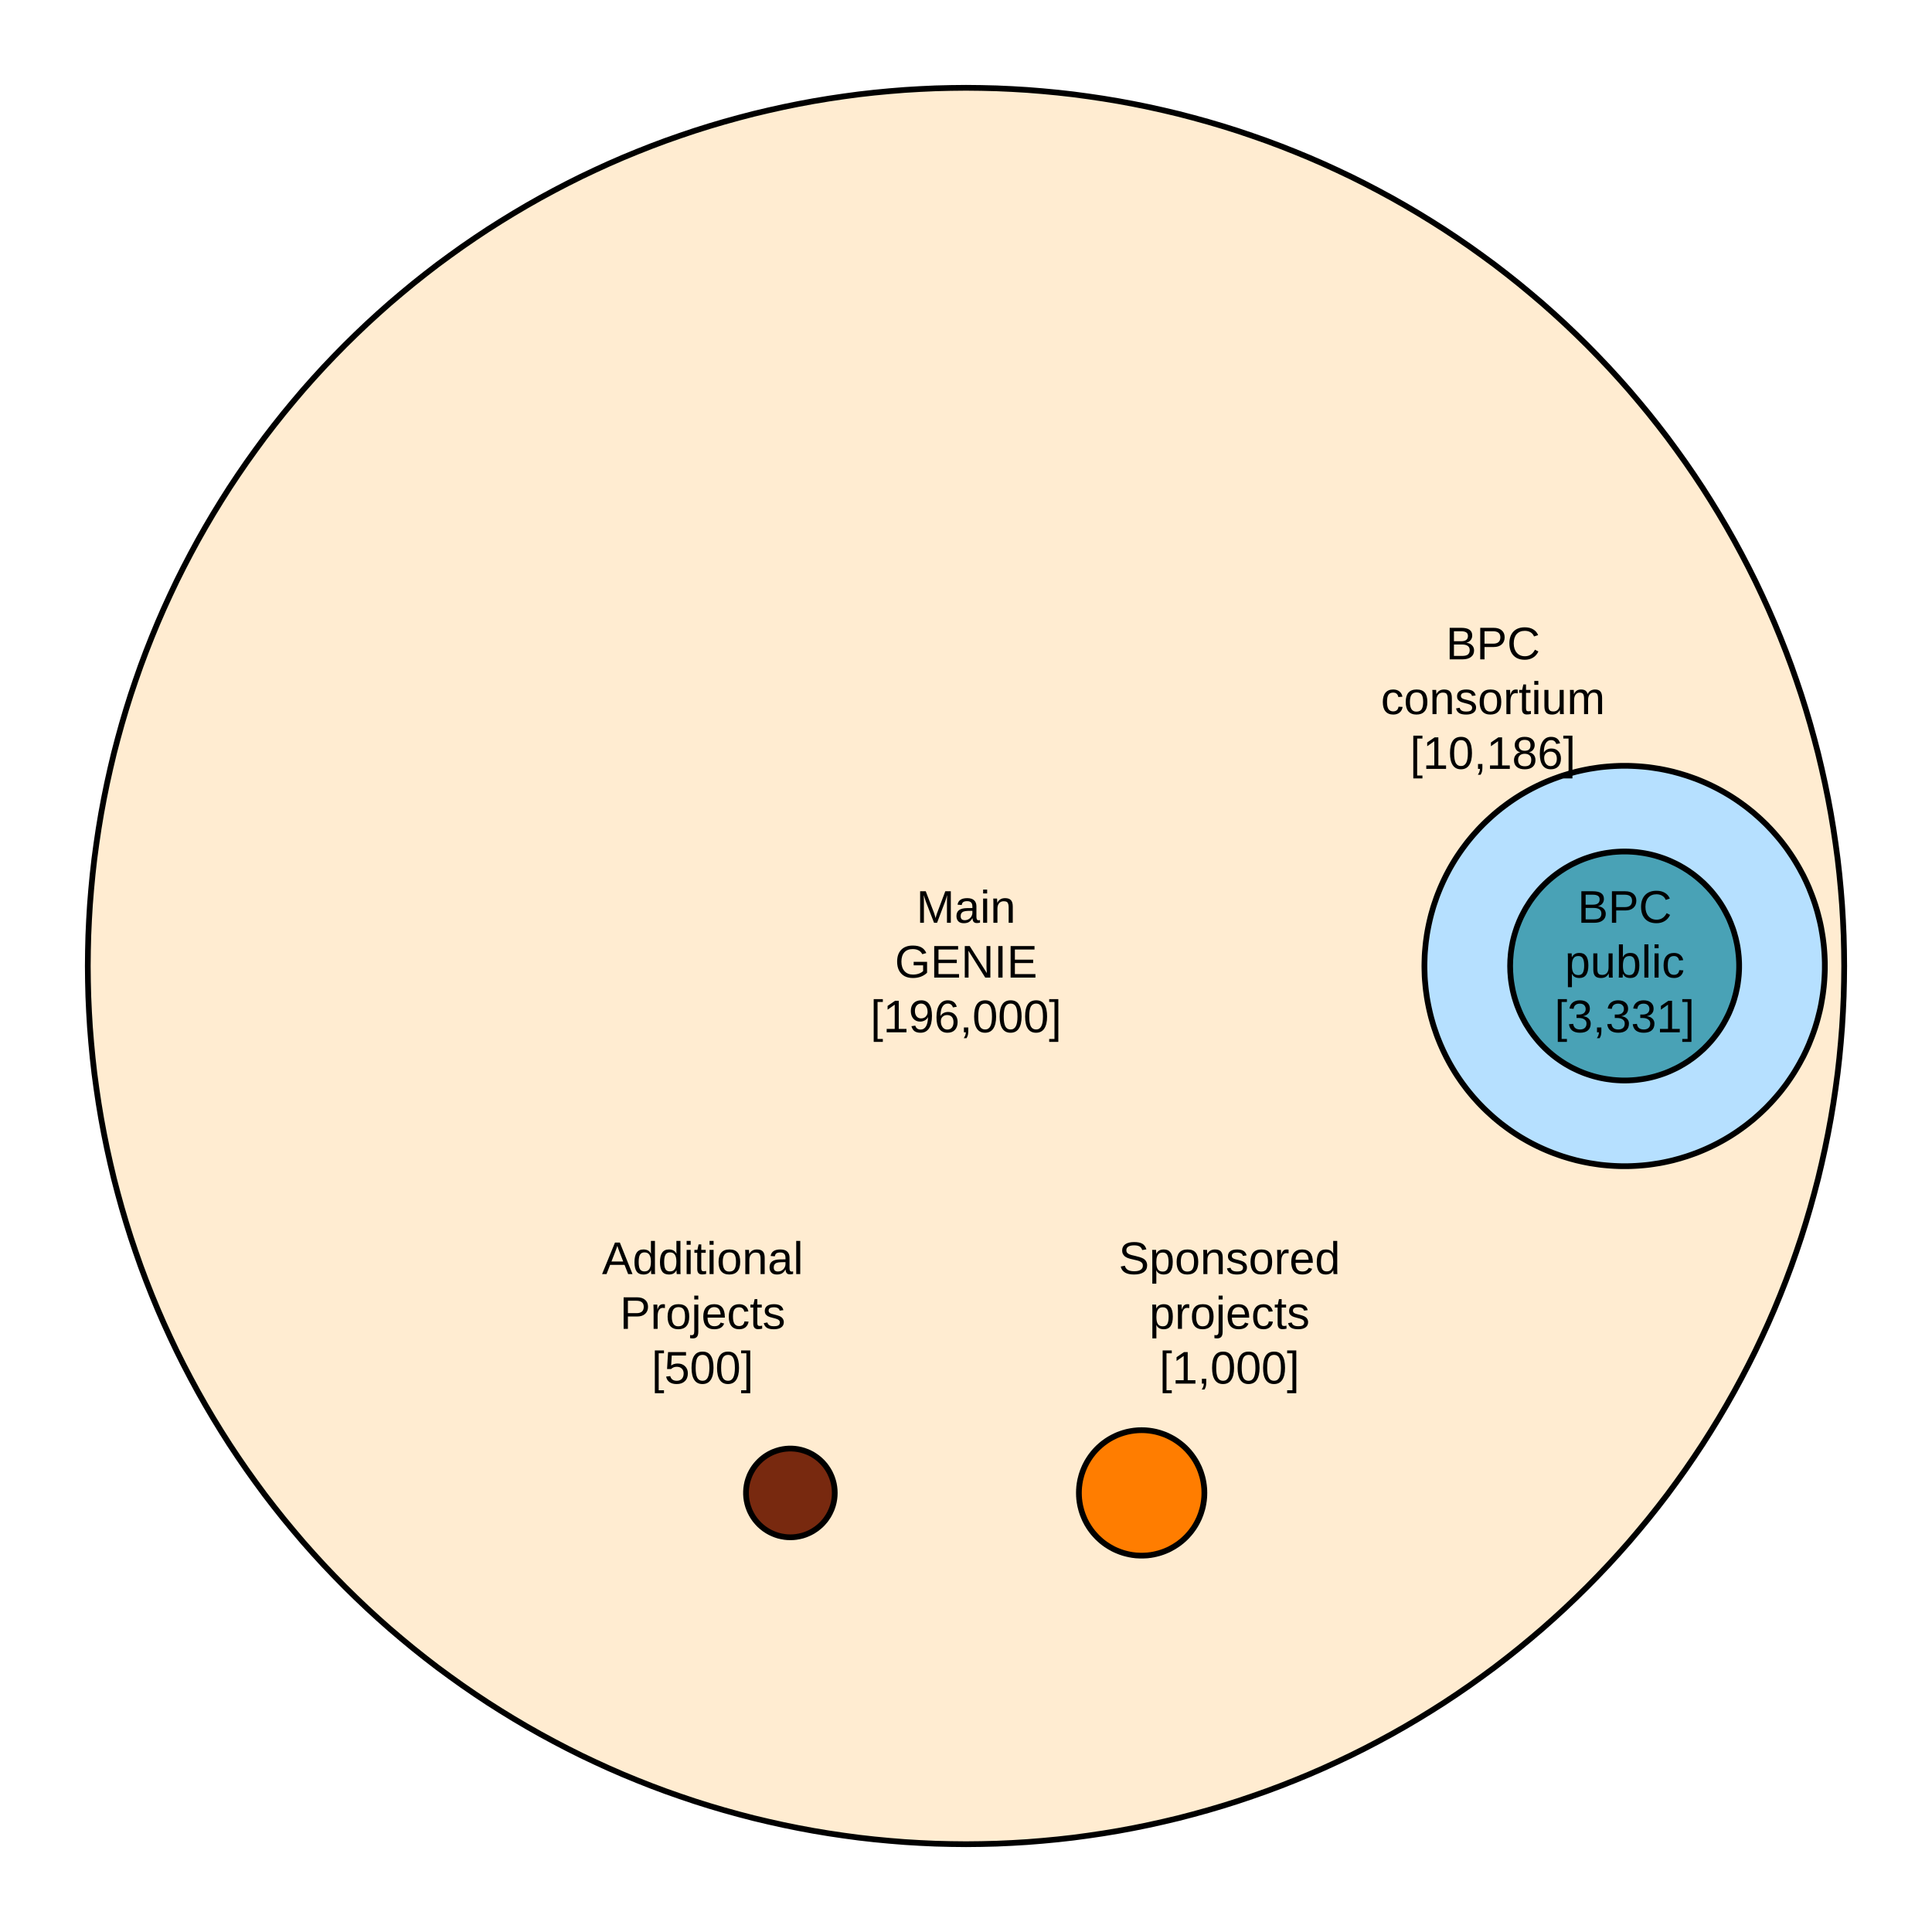
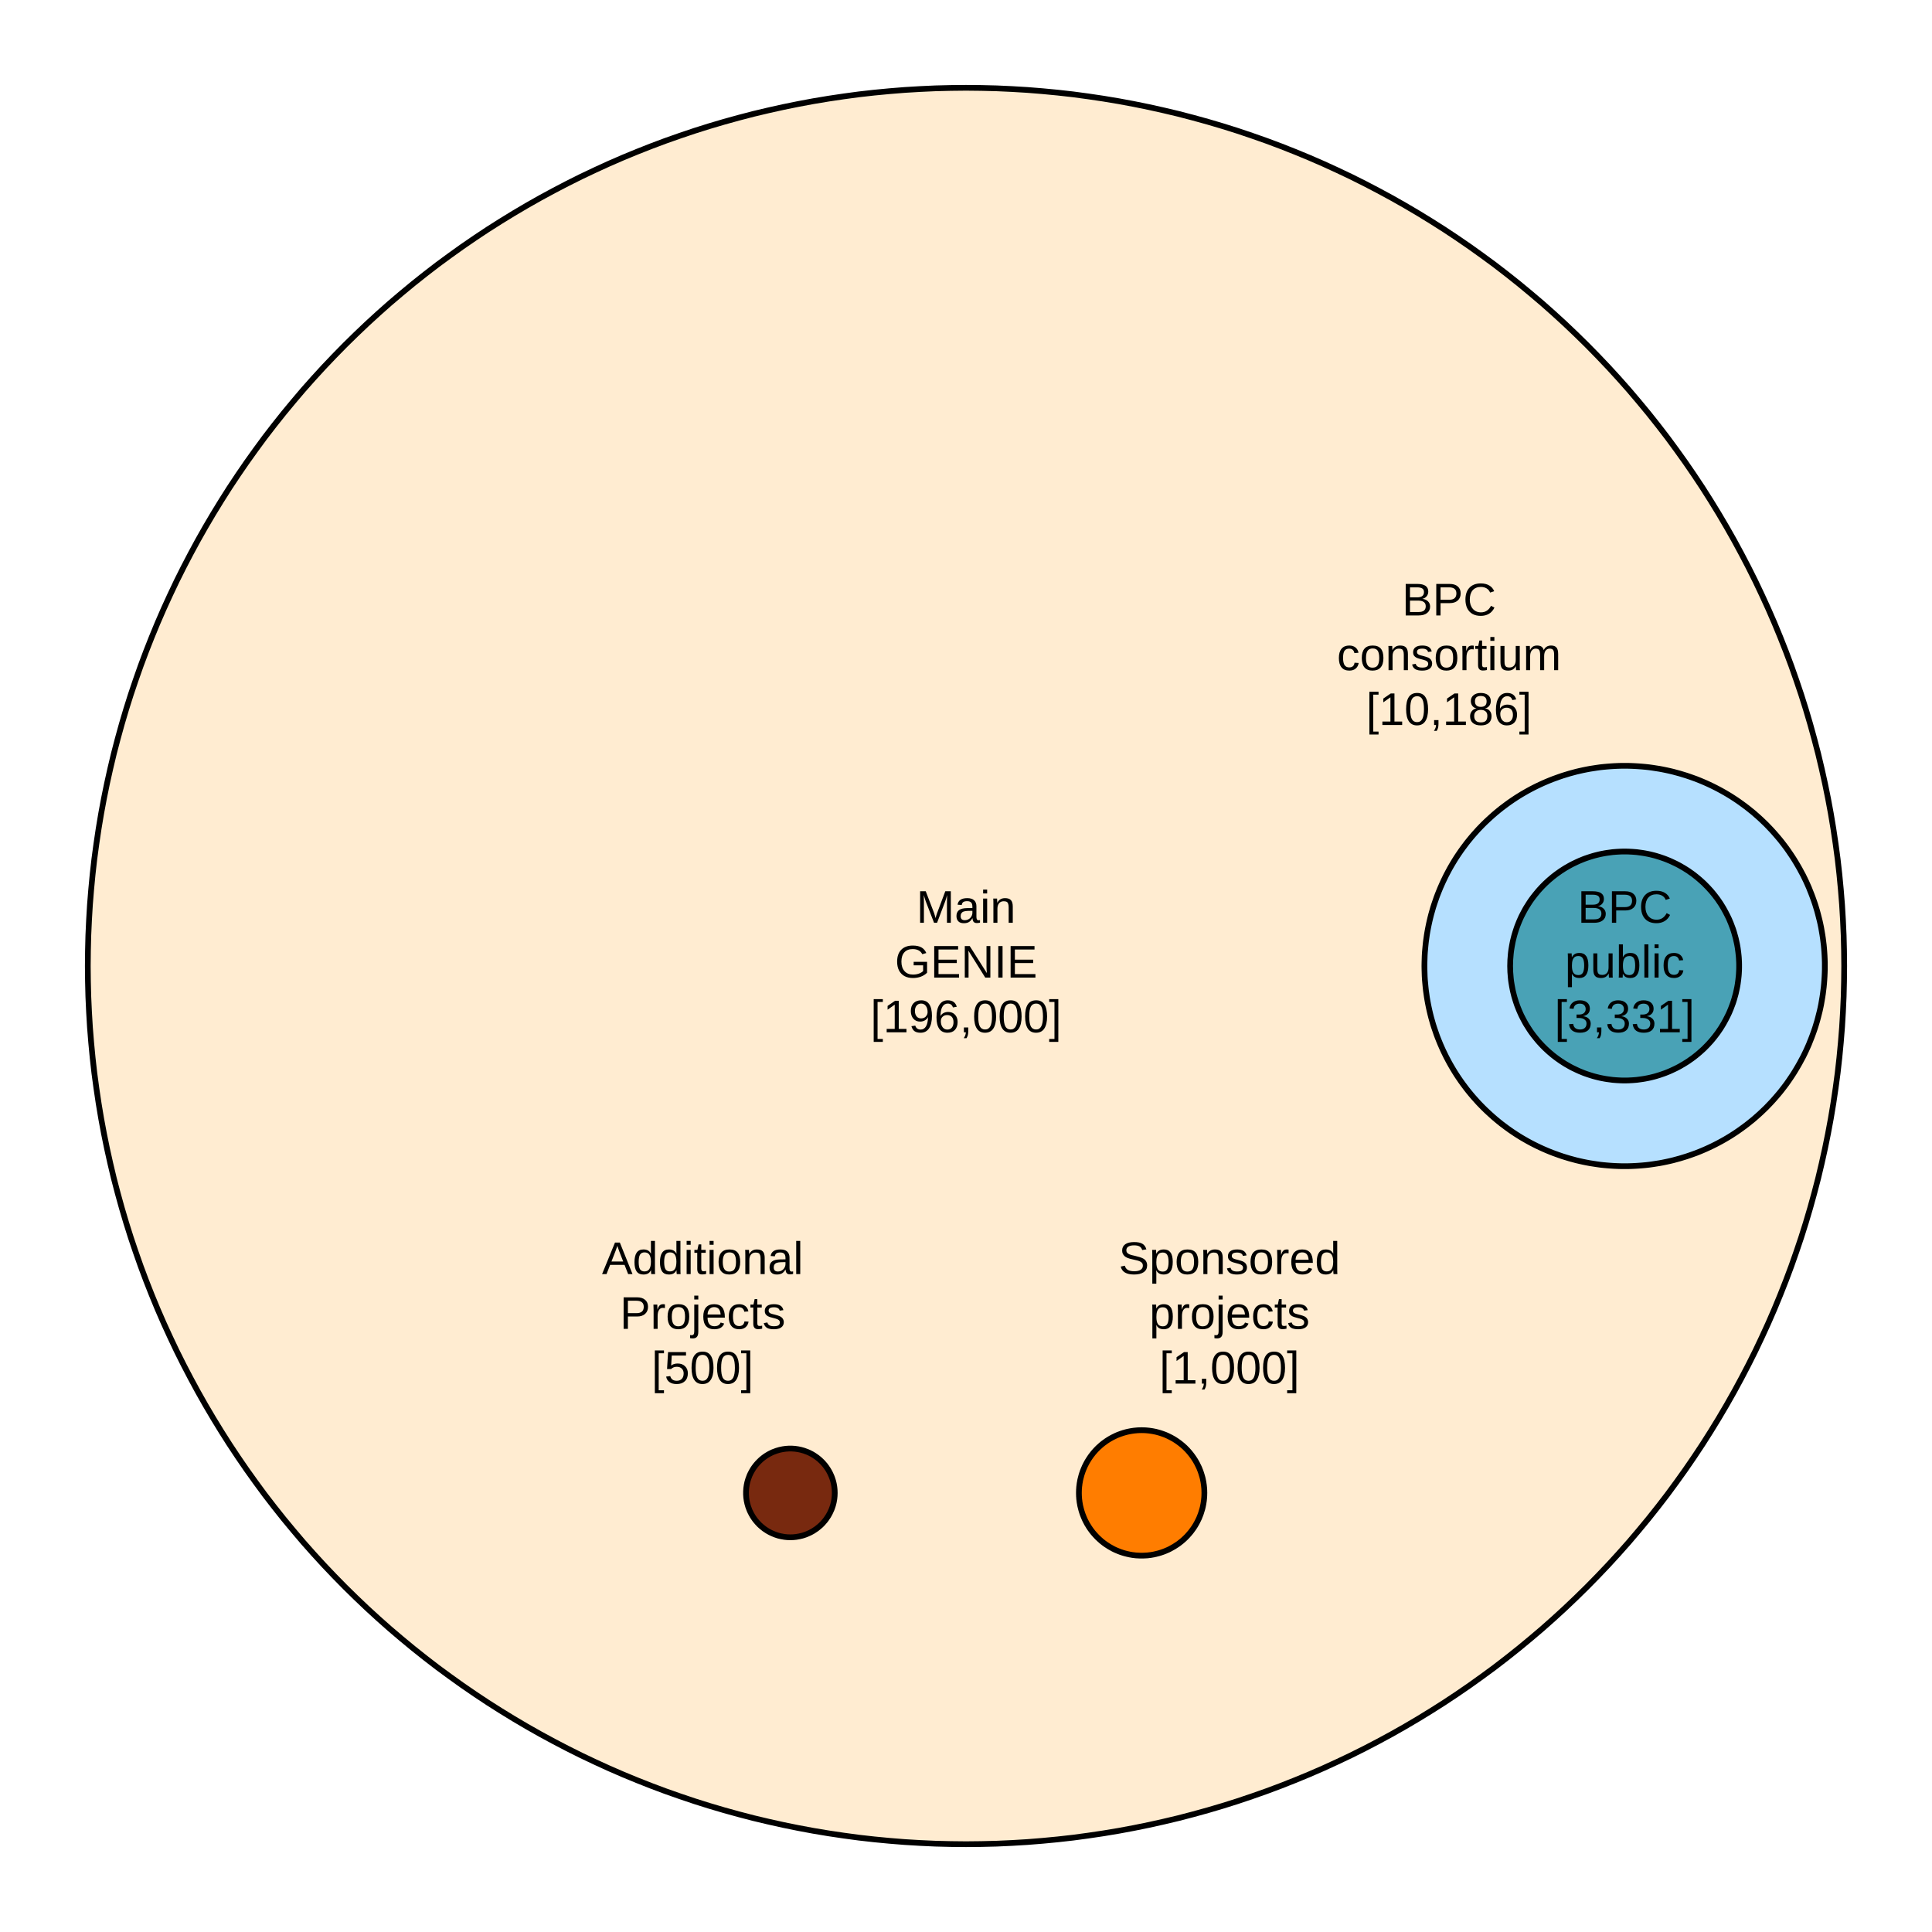
<svg xmlns="http://www.w3.org/2000/svg" width="360.00pt" height="360.00pt" viewBox="0 0 360.00 360.00">
  <g class="svglite">
    <defs>
      <style type="text/css">
    .svglite line, .svglite polyline, .svglite polygon, .svglite path, .svglite rect, .svglite circle {
      fill: none;
      stroke: #000000;
      stroke-linecap: round;
      stroke-linejoin: round;
      stroke-miterlimit: 10.00;
    }
    .svglite text {
      white-space: pre;
    }
    .svglite g.glyphgroup path {
      fill: inherit;
      stroke: none;
    }
  </style>
    </defs>
    <rect width="100%" height="100%" style="stroke: none; fill: none;" />
    <defs>
      <clipPath id="cpMC4wMHwzNjAuMDB8MC4wMHwzNjAuMDA=">
        <rect x="0.00" y="0.00" width="360.00" height="360.00" />
      </clipPath>
    </defs>
    <g clip-path="url(#cpMC4wMHwzNjAuMDB8MC4wMHwzNjAuMDA=)">
      <polygon points="180.00,16.36 182.86,16.39 185.71,16.46 188.56,16.59 191.41,16.76 194.26,16.99 197.10,17.26 199.94,17.58 202.77,17.96 205.60,18.38 208.42,18.85 211.22,19.37 214.02,19.94 216.81,20.56 219.59,21.22 222.35,21.94 225.10,22.70 227.84,23.51 230.57,24.37 233.27,25.28 235.97,26.23 238.64,27.23 241.30,28.28 243.94,29.37 246.56,30.51 249.16,31.70 251.73,32.92 254.29,34.20 256.82,35.52 259.33,36.88 261.82,38.29 264.28,39.74 266.71,41.23 269.12,42.76 271.50,44.34 273.86,45.96 276.18,47.62 278.48,49.31 280.74,51.05 282.98,52.83 285.18,54.65 287.36,56.50 289.49,58.39 291.60,60.32 293.67,62.29 295.71,64.29 297.71,66.33 299.68,68.40 301.61,70.51 303.50,72.64 305.35,74.82 307.17,77.02 308.95,79.26 310.69,81.52 312.38,83.82 314.04,86.14 315.66,88.50 317.24,90.88 318.77,93.29 320.26,95.72 321.71,98.18 323.12,100.67 324.48,103.18 325.80,105.71 327.08,108.27 328.30,110.84 329.49,113.44 330.63,116.06 331.72,118.70 332.77,121.36 333.77,124.03 334.72,126.73 335.63,129.43 336.49,132.16 337.30,134.90 338.06,137.65 338.78,140.41 339.44,143.19 340.06,145.98 340.63,148.78 341.15,151.58 341.62,154.40 342.04,157.23 342.42,160.06 342.74,162.90 343.01,165.74 343.24,168.59 343.41,171.44 343.54,174.29 343.61,177.14 343.64,180.00 343.61,182.86 343.54,185.71 343.41,188.56 343.24,191.41 343.01,194.26 342.74,197.10 342.42,199.94 342.04,202.77 341.62,205.60 341.15,208.42 340.63,211.22 340.06,214.02 339.44,216.81 338.78,219.59 338.06,222.35 337.30,225.10 336.49,227.84 335.63,230.57 334.72,233.27 333.77,235.97 332.77,238.64 331.72,241.30 330.63,243.94 329.49,246.56 328.30,249.16 327.08,251.73 325.80,254.29 324.48,256.82 323.12,259.33 321.71,261.82 320.26,264.28 318.77,266.71 317.24,269.12 315.66,271.50 314.04,273.86 312.38,276.18 310.69,278.48 308.95,280.74 307.17,282.98 305.35,285.18 303.50,287.36 301.61,289.49 299.68,291.60 297.71,293.67 295.71,295.71 293.67,297.71 291.60,299.68 289.49,301.61 287.36,303.50 285.18,305.35 282.98,307.17 280.74,308.95 278.48,310.69 276.18,312.38 273.86,314.04 271.50,315.66 269.12,317.24 266.71,318.77 264.28,320.26 261.82,321.71 259.33,323.12 256.82,324.48 254.29,325.80 251.73,327.08 249.16,328.30 246.56,329.49 243.94,330.63 241.30,331.72 238.64,332.77 235.97,333.77 233.27,334.72 230.57,335.63 227.84,336.49 225.10,337.30 222.35,338.06 219.59,338.78 216.81,339.44 214.02,340.06 211.22,340.63 208.42,341.15 205.60,341.62 202.77,342.04 199.94,342.42 197.10,342.74 194.26,343.01 191.41,343.24 188.56,343.41 185.71,343.54 182.86,343.61 180.00,343.64 177.14,343.61 174.29,343.54 171.44,343.41 168.59,343.24 165.74,343.01 162.90,342.74 160.06,342.42 157.23,342.04 154.40,341.62 151.58,341.15 148.78,340.63 145.98,340.06 143.19,339.44 140.41,338.78 137.65,338.06 134.90,337.30 132.16,336.49 129.43,335.63 126.73,334.72 124.03,333.77 121.36,332.77 118.70,331.72 116.06,330.63 113.44,329.49 110.84,328.30 108.27,327.08 105.71,325.80 103.18,324.48 100.67,323.12 98.18,321.71 95.72,320.26 93.29,318.77 90.88,317.24 88.50,315.66 86.14,314.04 83.82,312.38 81.52,310.69 79.26,308.95 77.02,307.17 74.82,305.35 72.64,303.50 70.51,301.61 68.40,299.68 66.33,297.71 64.29,295.71 62.29,293.67 60.32,291.60 58.39,289.49 56.50,287.36 54.65,285.18 52.83,282.98 51.05,280.74 49.31,278.48 47.62,276.18 45.96,273.86 44.34,271.50 42.76,269.12 41.23,266.71 39.74,264.28 38.29,261.82 36.88,259.33 35.52,256.82 34.20,254.29 32.92,251.73 31.70,249.16 30.51,246.56 29.37,243.94 28.28,241.30 27.23,238.64 26.23,235.97 25.28,233.27 24.37,230.57 23.51,227.84 22.70,225.10 21.94,222.35 21.22,219.59 20.56,216.81 19.94,214.02 19.37,211.22 18.85,208.42 18.38,205.60 17.96,202.77 17.58,199.94 17.26,197.10 16.99,194.26 16.76,191.41 16.59,188.56 16.46,185.71 16.39,182.86 16.36,180.00 16.39,177.14 16.46,174.29 16.59,171.44 16.76,168.59 16.99,165.74 17.26,162.90 17.58,160.06 17.96,157.23 18.38,154.40 18.85,151.58 19.37,148.78 19.94,145.98 20.56,143.19 21.22,140.41 21.94,137.65 22.70,134.90 23.51,132.16 24.37,129.43 25.28,126.73 26.23,124.03 27.23,121.36 28.28,118.70 29.37,116.06 30.51,113.44 31.70,110.84 32.92,108.27 34.20,105.71 35.52,103.18 36.88,100.67 38.29,98.18 39.74,95.72 41.23,93.29 42.76,90.88 44.34,88.50 45.96,86.14 47.62,83.82 49.31,81.52 51.05,79.26 52.83,77.02 54.65,74.82 56.50,72.64 58.39,70.51 60.32,68.40 62.29,66.33 64.29,64.29 66.33,62.29 68.40,60.32 70.51,58.39 72.64,56.50 74.82,54.65 77.02,52.83 79.26,51.05 81.52,49.31 83.82,47.62 86.14,45.96 88.50,44.34 90.88,42.76 93.29,41.23 95.72,39.74 98.18,38.29 100.67,36.88 103.18,35.52 105.71,34.20 108.27,32.92 110.84,31.70 113.44,30.51 116.06,29.37 118.70,28.28 121.36,27.23 124.03,26.23 126.73,25.28 129.43,24.37 132.16,23.51 134.90,22.70 137.65,21.94 140.41,21.22 143.19,20.56 145.98,19.94 148.78,19.37 151.58,18.85 154.40,18.38 157.23,17.96 160.06,17.58 162.90,17.26 165.74,16.99 168.59,16.76 171.44,16.59 174.29,16.46 177.14,16.39 180.00,16.36 " style="stroke-width: 1.07; fill: #FFECD1;" />
      <polygon points="302.73,142.70 303.38,142.70 304.03,142.72 304.68,142.75 305.33,142.79 305.98,142.84 306.63,142.90 307.27,142.97 307.92,143.06 308.56,143.16 309.21,143.26 309.85,143.38 310.48,143.51 311.12,143.65 311.75,143.80 312.38,143.97 313.01,144.14 313.63,144.33 314.25,144.52 314.87,144.73 315.49,144.95 316.10,145.17 316.70,145.41 317.30,145.66 317.90,145.92 318.49,146.19 319.08,146.47 319.66,146.76 320.24,147.06 320.81,147.37 321.38,147.69 321.94,148.02 322.50,148.36 323.04,148.71 323.59,149.07 324.12,149.44 324.65,149.82 325.18,150.21 325.69,150.60 326.20,151.01 326.71,151.42 327.20,151.85 327.69,152.28 328.17,152.72 328.64,153.17 329.11,153.62 329.56,154.09 330.01,154.56 330.45,155.04 330.88,155.53 331.30,156.02 331.72,156.52 332.12,157.03 332.52,157.55 332.91,158.07 333.28,158.60 333.65,159.14 334.01,159.68 334.36,160.23 334.70,160.79 335.03,161.35 335.35,161.91 335.66,162.49 335.97,163.06 336.26,163.65 336.54,164.23 336.81,164.83 337.07,165.42 337.31,166.03 337.55,166.63 337.78,167.24 338.00,167.86 338.21,168.47 338.40,169.09 338.59,169.72 338.76,170.35 338.92,170.98 339.08,171.61 339.22,172.24 339.35,172.88 339.46,173.52 339.57,174.16 339.67,174.81 339.75,175.45 339.83,176.10 339.89,176.75 339.94,177.40 339.98,178.05 340.01,178.70 340.03,179.35 340.03,180.00 340.03,180.65 340.01,181.30 339.98,181.95 339.94,182.60 339.89,183.25 339.83,183.90 339.75,184.55 339.67,185.19 339.57,185.84 339.46,186.48 339.35,187.12 339.22,187.76 339.08,188.39 338.92,189.02 338.76,189.65 338.59,190.28 338.40,190.91 338.21,191.53 338.00,192.14 337.78,192.76 337.55,193.37 337.31,193.97 337.07,194.58 336.81,195.17 336.54,195.77 336.26,196.35 335.97,196.94 335.66,197.51 335.35,198.09 335.03,198.65 334.70,199.21 334.36,199.77 334.01,200.32 333.65,200.86 333.28,201.40 332.91,201.93 332.52,202.45 332.12,202.97 331.72,203.48 331.30,203.98 330.88,204.47 330.45,204.96 330.01,205.44 329.56,205.91 329.11,206.38 328.64,206.83 328.17,207.28 327.69,207.72 327.20,208.15 326.71,208.58 326.20,208.99 325.69,209.40 325.18,209.79 324.65,210.18 324.12,210.56 323.59,210.93 323.04,211.29 322.50,211.64 321.94,211.98 321.38,212.31 320.81,212.63 320.24,212.94 319.66,213.24 319.08,213.53 318.49,213.81 317.90,214.08 317.30,214.34 316.70,214.59 316.10,214.83 315.49,215.05 314.87,215.27 314.25,215.48 313.63,215.67 313.01,215.86 312.38,216.03 311.75,216.20 311.12,216.35 310.48,216.49 309.85,216.62 309.21,216.74 308.56,216.84 307.92,216.94 307.27,217.03 306.63,217.10 305.98,217.16 305.33,217.21 304.68,217.25 304.03,217.28 303.38,217.30 302.73,217.30 302.08,217.30 301.43,217.28 300.77,217.25 300.13,217.21 299.48,217.16 298.83,217.10 298.18,217.03 297.54,216.94 296.89,216.84 296.25,216.74 295.61,216.62 294.97,216.49 294.34,216.35 293.70,216.20 293.07,216.03 292.44,215.86 291.82,215.67 291.20,215.48 290.58,215.27 289.97,215.05 289.36,214.83 288.75,214.59 288.15,214.34 287.55,214.08 286.96,213.81 286.37,213.53 285.79,213.24 285.21,212.94 284.64,212.63 284.08,212.31 283.51,211.98 282.96,211.64 282.41,211.29 281.87,210.93 281.33,210.56 280.80,210.18 280.28,209.79 279.76,209.40 279.25,208.99 278.75,208.58 278.25,208.15 277.77,207.72 277.29,207.28 276.81,206.83 276.35,206.38 275.89,205.91 275.44,205.44 275.01,204.96 274.57,204.47 274.15,203.98 273.74,203.48 273.33,202.97 272.94,202.45 272.55,201.93 272.17,201.40 271.80,200.86 271.44,200.32 271.09,199.77 270.75,199.21 270.42,198.65 270.10,198.09 269.79,197.51 269.49,196.94 269.20,196.35 268.92,195.77 268.65,195.17 268.39,194.58 268.14,193.97 267.90,193.37 267.67,192.76 267.46,192.14 267.25,191.53 267.05,190.91 266.87,190.28 266.69,189.65 266.53,189.02 266.38,188.39 266.24,187.76 266.11,187.12 265.99,186.48 265.88,185.84 265.79,185.19 265.70,184.55 265.63,183.90 265.57,183.25 265.51,182.60 265.47,181.95 265.45,181.30 265.43,180.65 265.42,180.00 265.43,179.35 265.45,178.70 265.47,178.05 265.51,177.40 265.57,176.75 265.63,176.10 265.70,175.45 265.79,174.81 265.88,174.16 265.99,173.52 266.11,172.88 266.24,172.24 266.38,171.61 266.53,170.98 266.69,170.35 266.87,169.72 267.05,169.09 267.25,168.47 267.46,167.86 267.67,167.24 267.90,166.63 268.14,166.03 268.39,165.42 268.65,164.83 268.92,164.23 269.20,163.65 269.49,163.06 269.79,162.49 270.10,161.91 270.42,161.35 270.75,160.79 271.09,160.23 271.44,159.68 271.80,159.14 272.17,158.60 272.55,158.07 272.94,157.55 273.33,157.03 273.74,156.52 274.15,156.02 274.57,155.53 275.01,155.04 275.44,154.56 275.89,154.09 276.35,153.62 276.81,153.17 277.29,152.72 277.77,152.28 278.25,151.85 278.75,151.42 279.25,151.01 279.76,150.60 280.28,150.21 280.80,149.82 281.33,149.44 281.87,149.07 282.41,148.71 282.96,148.36 283.51,148.02 284.08,147.69 284.64,147.37 285.21,147.06 285.79,146.76 286.37,146.47 286.96,146.19 287.55,145.92 288.15,145.66 288.75,145.41 289.36,145.17 289.97,144.95 290.58,144.73 291.20,144.52 291.82,144.33 292.44,144.14 293.07,143.97 293.70,143.80 294.34,143.65 294.97,143.51 295.61,143.38 296.25,143.26 296.89,143.16 297.54,143.06 298.18,142.97 298.83,142.90 299.48,142.84 300.13,142.79 300.77,142.75 301.43,142.72 302.08,142.70 302.73,142.70 " style="stroke-width: 1.07; fill: #B6E0FF;" />
      <polygon points="302.73,158.67 303.10,158.67 303.47,158.68 303.84,158.70 304.22,158.72 304.59,158.75 304.96,158.78 305.33,158.83 305.70,158.88 306.06,158.93 306.43,158.99 306.80,159.06 307.16,159.13 307.53,159.21 307.89,159.30 308.25,159.39 308.61,159.49 308.96,159.60 309.32,159.71 309.67,159.83 310.02,159.95 310.37,160.08 310.72,160.22 311.06,160.36 311.40,160.51 311.74,160.67 312.08,160.83 312.41,160.99 312.74,161.16 313.07,161.34 313.39,161.53 313.71,161.71 314.03,161.91 314.35,162.11 314.66,162.31 314.96,162.53 315.27,162.74 315.57,162.96 315.86,163.19 316.15,163.42 316.44,163.66 316.72,163.90 317.00,164.15 317.28,164.40 317.55,164.65 317.81,164.92 318.07,165.18 318.33,165.45 318.58,165.73 318.83,166.00 319.07,166.29 319.31,166.58 319.54,166.87 319.76,167.16 319.99,167.46 320.20,167.76 320.41,168.07 320.62,168.38 320.82,168.70 321.01,169.01 321.20,169.33 321.38,169.66 321.56,169.99 321.73,170.32 321.90,170.65 322.06,170.98 322.22,171.32 322.36,171.66 322.51,172.01 322.64,172.36 322.77,172.70 322.90,173.05 323.02,173.41 323.13,173.76 323.23,174.12 323.33,174.48 323.43,174.84 323.51,175.20 323.59,175.56 323.67,175.93 323.74,176.30 323.80,176.66 323.85,177.03 323.90,177.40 323.94,177.77 323.98,178.14 324.01,178.51 324.03,178.88 324.05,179.26 324.06,179.63 324.06,180.00 324.06,180.37 324.05,180.74 324.03,181.12 324.01,181.49 323.98,181.86 323.94,182.23 323.90,182.60 323.85,182.97 323.80,183.34 323.74,183.70 323.67,184.07 323.59,184.44 323.51,184.80 323.43,185.16 323.33,185.52 323.23,185.88 323.13,186.24 323.02,186.59 322.90,186.95 322.77,187.30 322.64,187.64 322.51,187.99 322.36,188.34 322.22,188.68 322.06,189.02 321.90,189.35 321.73,189.68 321.56,190.01 321.38,190.34 321.20,190.67 321.01,190.99 320.82,191.30 320.62,191.62 320.41,191.93 320.20,192.24 319.99,192.54 319.76,192.84 319.54,193.13 319.31,193.42 319.07,193.71 318.83,194.00 318.58,194.27 318.33,194.55 318.07,194.82 317.81,195.08 317.55,195.35 317.28,195.60 317.00,195.85 316.72,196.10 316.44,196.34 316.15,196.58 315.86,196.81 315.57,197.04 315.27,197.26 314.96,197.47 314.66,197.69 314.35,197.89 314.03,198.09 313.71,198.29 313.39,198.47 313.07,198.66 312.74,198.84 312.41,199.01 312.08,199.17 311.74,199.33 311.40,199.49 311.06,199.64 310.72,199.78 310.37,199.92 310.02,200.05 309.67,200.17 309.32,200.29 308.96,200.40 308.61,200.51 308.25,200.61 307.89,200.70 307.53,200.79 307.16,200.87 306.80,200.94 306.43,201.01 306.06,201.07 305.70,201.12 305.33,201.17 304.96,201.22 304.59,201.25 304.22,201.28 303.84,201.30 303.47,201.32 303.10,201.33 302.73,201.33 302.35,201.33 301.98,201.32 301.61,201.30 301.24,201.28 300.87,201.25 300.50,201.22 300.13,201.17 299.76,201.12 299.39,201.07 299.02,201.01 298.66,200.94 298.29,200.87 297.93,200.79 297.57,200.70 297.21,200.61 296.85,200.51 296.49,200.40 296.14,200.29 295.78,200.17 295.43,200.05 295.08,199.92 294.74,199.78 294.39,199.64 294.05,199.49 293.71,199.33 293.38,199.17 293.04,199.01 292.71,198.84 292.39,198.66 292.06,198.47 291.74,198.29 291.42,198.09 291.11,197.89 290.80,197.69 290.49,197.47 290.19,197.26 289.89,197.04 289.59,196.81 289.30,196.58 289.02,196.34 288.73,196.10 288.45,195.85 288.18,195.60 287.91,195.35 287.64,195.08 287.38,194.82 287.13,194.55 286.87,194.27 286.63,194.00 286.39,193.71 286.15,193.42 285.92,193.13 285.69,192.84 285.47,192.54 285.25,192.24 285.04,191.93 284.84,191.62 284.64,191.30 284.44,190.99 284.25,190.67 284.07,190.34 283.89,190.01 283.72,189.68 283.55,189.35 283.39,189.02 283.24,188.68 283.09,188.34 282.95,187.99 282.81,187.64 282.68,187.30 282.56,186.95 282.44,186.59 282.33,186.24 282.22,185.88 282.12,185.52 282.03,185.16 281.94,184.80 281.86,184.44 281.79,184.07 281.72,183.70 281.66,183.34 281.60,182.97 281.55,182.60 281.51,182.23 281.48,181.86 281.45,181.49 281.42,181.12 281.41,180.74 281.40,180.37 281.39,180.00 281.40,179.63 281.41,179.26 281.42,178.88 281.45,178.51 281.48,178.14 281.51,177.77 281.55,177.40 281.60,177.03 281.66,176.66 281.72,176.30 281.79,175.93 281.86,175.56 281.94,175.20 282.03,174.84 282.12,174.48 282.22,174.12 282.33,173.76 282.44,173.41 282.56,173.05 282.68,172.70 282.81,172.36 282.95,172.01 283.09,171.66 283.24,171.32 283.39,170.98 283.55,170.65 283.72,170.32 283.89,169.99 284.07,169.66 284.25,169.33 284.44,169.01 284.64,168.70 284.84,168.38 285.04,168.07 285.25,167.76 285.47,167.46 285.69,167.16 285.92,166.87 286.15,166.58 286.39,166.29 286.63,166.00 286.87,165.73 287.13,165.45 287.38,165.18 287.64,164.92 287.91,164.65 288.18,164.40 288.45,164.15 288.73,163.90 289.02,163.66 289.30,163.42 289.59,163.19 289.89,162.96 290.19,162.74 290.49,162.53 290.80,162.31 291.11,162.11 291.42,161.91 291.74,161.71 292.06,161.53 292.39,161.34 292.71,161.16 293.04,160.99 293.38,160.83 293.71,160.67 294.05,160.51 294.39,160.36 294.74,160.22 295.08,160.08 295.43,159.95 295.78,159.83 296.14,159.71 296.49,159.60 296.85,159.49 297.21,159.39 297.57,159.30 297.93,159.21 298.29,159.13 298.66,159.06 299.02,158.99 299.39,158.93 299.76,158.88 300.13,158.83 300.50,158.78 300.87,158.75 301.24,158.72 301.61,158.70 301.98,158.68 302.35,158.67 302.73,158.67 " style="stroke-width: 1.07; fill: #49A2B6;" />
      <polygon points="212.73,266.49 212.93,266.50 213.14,266.50 213.34,266.51 213.54,266.52 213.75,266.54 213.95,266.56 214.15,266.58 214.35,266.61 214.56,266.64 214.76,266.67 214.96,266.71 215.16,266.75 215.36,266.79 215.55,266.84 215.75,266.89 215.95,266.95 216.14,267.00 216.34,267.07 216.53,267.13 216.72,267.20 216.92,267.27 217.11,267.34 217.29,267.42 217.48,267.50 217.67,267.59 217.85,267.68 218.03,267.77 218.21,267.86 218.39,267.96 218.57,268.06 218.75,268.16 218.92,268.27 219.09,268.38 219.26,268.49 219.43,268.61 219.60,268.73 219.76,268.85 219.92,268.97 220.08,269.10 220.24,269.23 220.40,269.36 220.55,269.50 220.70,269.63 220.85,269.77 220.99,269.92 221.14,270.06 221.28,270.21 221.41,270.36 221.55,270.51 221.68,270.67 221.81,270.83 221.94,270.99 222.06,271.15 222.18,271.31 222.30,271.48 222.42,271.65 222.53,271.82 222.64,271.99 222.75,272.16 222.85,272.34 222.95,272.52 223.05,272.69 223.14,272.88 223.23,273.06 223.32,273.24 223.41,273.43 223.49,273.61 223.56,273.80 223.64,273.99 223.71,274.18 223.78,274.38 223.84,274.57 223.90,274.76 223.96,274.96 224.02,275.16 224.07,275.35 224.12,275.55 224.16,275.75 224.20,275.95 224.24,276.15 224.27,276.35 224.30,276.56 224.33,276.76 224.35,276.96 224.37,277.16 224.39,277.37 224.40,277.57 224.41,277.77 224.41,277.98 224.42,278.18 224.41,278.39 224.41,278.59 224.40,278.79 224.39,279.00 224.37,279.20 224.35,279.40 224.33,279.61 224.30,279.81 224.27,280.01 224.24,280.21 224.20,280.41 224.16,280.61 224.12,280.81 224.07,281.01 224.02,281.21 223.96,281.40 223.90,281.60 223.84,281.79 223.78,281.99 223.71,282.18 223.64,282.37 223.56,282.56 223.49,282.75 223.41,282.94 223.32,283.12 223.23,283.31 223.14,283.49 223.05,283.67 222.95,283.85 222.85,284.03 222.75,284.20 222.64,284.38 222.53,284.55 222.42,284.72 222.30,284.89 222.18,285.05 222.06,285.22 221.94,285.38 221.81,285.54 221.68,285.69 221.55,285.85 221.41,286.00 221.28,286.15 221.14,286.30 220.99,286.45 220.85,286.59 220.70,286.73 220.55,286.87 220.40,287.00 220.24,287.14 220.08,287.27 219.92,287.39 219.76,287.52 219.60,287.64 219.43,287.76 219.26,287.87 219.09,287.98 218.92,288.09 218.75,288.20 218.57,288.30 218.39,288.40 218.21,288.50 218.03,288.60 217.85,288.69 217.67,288.78 217.48,288.86 217.29,288.94 217.11,289.02 216.92,289.09 216.72,289.17 216.53,289.23 216.34,289.30 216.14,289.36 215.95,289.42 215.75,289.47 215.55,289.52 215.36,289.57 215.16,289.61 214.96,289.66 214.76,289.69 214.56,289.73 214.35,289.76 214.15,289.78 213.95,289.81 213.75,289.83 213.54,289.84 213.34,289.85 213.14,289.86 212.93,289.87 212.73,289.87 212.52,289.87 212.32,289.86 212.12,289.85 211.91,289.84 211.71,289.83 211.51,289.81 211.30,289.78 211.10,289.76 210.90,289.73 210.70,289.69 210.50,289.66 210.30,289.61 210.10,289.57 209.90,289.52 209.70,289.47 209.51,289.42 209.31,289.36 209.12,289.30 208.92,289.23 208.73,289.17 208.54,289.09 208.35,289.02 208.16,288.94 207.97,288.86 207.79,288.78 207.60,288.69 207.42,288.60 207.24,288.50 207.06,288.40 206.88,288.30 206.71,288.20 206.53,288.09 206.36,287.98 206.19,287.87 206.02,287.76 205.86,287.64 205.69,287.52 205.53,287.39 205.37,287.27 205.21,287.14 205.06,287.00 204.91,286.87 204.76,286.73 204.61,286.59 204.46,286.45 204.32,286.30 204.18,286.15 204.04,286.00 203.91,285.85 203.77,285.69 203.64,285.54 203.52,285.38 203.39,285.22 203.27,285.05 203.15,284.89 203.04,284.72 202.92,284.55 202.82,284.38 202.71,284.20 202.60,284.03 202.50,283.85 202.41,283.67 202.31,283.49 202.22,283.31 202.13,283.12 202.05,282.94 201.97,282.75 201.89,282.56 201.82,282.37 201.74,282.18 201.68,281.99 201.61,281.79 201.55,281.60 201.49,281.40 201.44,281.21 201.39,281.01 201.34,280.81 201.29,280.61 201.25,280.41 201.22,280.21 201.18,280.01 201.15,279.81 201.13,279.61 201.10,279.40 201.08,279.20 201.07,279.00 201.05,278.79 201.05,278.59 201.04,278.39 201.04,278.18 201.04,277.98 201.05,277.77 201.05,277.57 201.07,277.37 201.08,277.16 201.10,276.96 201.13,276.76 201.15,276.56 201.18,276.35 201.22,276.15 201.25,275.95 201.29,275.75 201.34,275.55 201.39,275.35 201.44,275.16 201.49,274.96 201.55,274.76 201.61,274.57 201.68,274.38 201.74,274.18 201.82,273.99 201.89,273.80 201.97,273.61 202.05,273.43 202.13,273.24 202.22,273.06 202.31,272.88 202.41,272.69 202.50,272.52 202.60,272.34 202.71,272.16 202.82,271.99 202.92,271.82 203.04,271.65 203.15,271.48 203.27,271.31 203.39,271.15 203.52,270.99 203.64,270.83 203.77,270.67 203.91,270.51 204.04,270.36 204.18,270.21 204.32,270.06 204.46,269.92 204.61,269.77 204.76,269.63 204.91,269.50 205.06,269.36 205.21,269.23 205.37,269.10 205.53,268.97 205.69,268.85 205.86,268.73 206.02,268.61 206.19,268.49 206.36,268.38 206.53,268.27 206.71,268.16 206.88,268.06 207.06,267.96 207.24,267.86 207.42,267.77 207.60,267.68 207.79,267.59 207.97,267.50 208.16,267.42 208.35,267.34 208.54,267.27 208.73,267.20 208.92,267.13 209.12,267.07 209.31,267.00 209.51,266.95 209.70,266.89 209.90,266.84 210.10,266.79 210.30,266.75 210.50,266.71 210.70,266.67 210.90,266.64 211.10,266.61 211.30,266.58 211.51,266.56 211.71,266.54 211.91,266.52 212.12,266.51 212.32,266.50 212.52,266.50 212.73,266.49 " style="stroke-width: 1.07; fill: #FF7D00;" />
      <polygon points="147.27,269.92 147.42,269.92 147.56,269.92 147.71,269.93 147.85,269.94 147.99,269.95 148.14,269.96 148.28,269.98 148.42,270.00 148.57,270.02 148.71,270.04 148.85,270.07 148.99,270.10 149.13,270.13 149.27,270.16 149.41,270.20 149.55,270.24 149.69,270.28 149.83,270.32 149.96,270.37 150.10,270.42 150.23,270.47 150.37,270.52 150.50,270.57 150.63,270.63 150.77,270.69 150.90,270.75 151.02,270.82 151.15,270.88 151.28,270.95 151.41,271.02 151.53,271.10 151.65,271.17 151.77,271.25 151.89,271.33 152.01,271.41 152.13,271.50 152.25,271.58 152.36,271.67 152.47,271.76 152.59,271.85 152.69,271.94 152.80,272.04 152.91,272.14 153.01,272.24 153.12,272.34 153.22,272.44 153.32,272.55 153.41,272.65 153.51,272.76 153.60,272.87 153.70,272.98 153.79,273.09 153.87,273.21 153.96,273.32 154.04,273.44 154.12,273.56 154.20,273.68 154.28,273.80 154.36,273.93 154.43,274.05 154.50,274.17 154.57,274.30 154.64,274.43 154.70,274.56 154.76,274.69 154.82,274.82 154.88,274.95 154.94,275.09 154.99,275.22 155.04,275.36 155.09,275.49 155.13,275.63 155.18,275.77 155.22,275.90 155.26,276.04 155.29,276.18 155.33,276.32 155.36,276.46 155.39,276.60 155.41,276.75 155.44,276.89 155.46,277.03 155.48,277.17 155.49,277.32 155.51,277.46 155.52,277.61 155.53,277.75 155.53,277.89 155.54,278.04 155.54,278.18 155.54,278.33 155.53,278.47 155.53,278.61 155.52,278.76 155.51,278.90 155.49,279.05 155.48,279.19 155.46,279.33 155.44,279.47 155.41,279.62 155.39,279.76 155.36,279.90 155.33,280.04 155.29,280.18 155.26,280.32 155.22,280.46 155.18,280.60 155.13,280.74 155.09,280.87 155.04,281.01 154.99,281.14 154.94,281.28 154.88,281.41 154.82,281.54 154.76,281.67 154.70,281.80 154.64,281.93 154.57,282.06 154.50,282.19 154.43,282.31 154.36,282.44 154.28,282.56 154.20,282.68 154.12,282.80 154.04,282.92 153.96,283.04 153.87,283.16 153.79,283.27 153.70,283.38 153.60,283.49 153.51,283.60 153.41,283.71 153.32,283.82 153.22,283.92 153.12,284.03 153.01,284.13 152.91,284.23 152.80,284.32 152.69,284.42 152.59,284.51 152.47,284.60 152.36,284.69 152.25,284.78 152.13,284.87 152.01,284.95 151.89,285.03 151.77,285.11 151.65,285.19 151.53,285.27 151.41,285.34 151.28,285.41 151.15,285.48 151.02,285.55 150.90,285.61 150.77,285.67 150.63,285.73 150.50,285.79 150.37,285.84 150.23,285.90 150.10,285.95 149.96,286.00 149.83,286.04 149.69,286.09 149.55,286.13 149.41,286.17 149.27,286.20 149.13,286.23 148.99,286.27 148.85,286.29 148.71,286.32 148.57,286.34 148.42,286.37 148.28,286.39 148.14,286.40 147.99,286.42 147.85,286.43 147.71,286.44 147.56,286.44 147.42,286.45 147.27,286.45 147.13,286.45 146.98,286.44 146.84,286.44 146.70,286.43 146.55,286.42 146.41,286.40 146.27,286.39 146.12,286.37 145.98,286.34 145.84,286.32 145.70,286.29 145.55,286.27 145.41,286.23 145.27,286.20 145.13,286.17 144.99,286.13 144.86,286.09 144.72,286.04 144.58,286.00 144.45,285.95 144.31,285.90 144.18,285.84 144.04,285.79 143.91,285.73 143.78,285.67 143.65,285.61 143.52,285.55 143.39,285.48 143.27,285.41 143.14,285.34 143.02,285.27 142.89,285.19 142.77,285.11 142.65,285.03 142.53,284.95 142.41,284.87 142.30,284.78 142.18,284.69 142.07,284.60 141.96,284.51 141.85,284.42 141.74,284.32 141.64,284.23 141.53,284.13 141.43,284.03 141.33,283.92 141.23,283.82 141.13,283.71 141.04,283.60 140.94,283.49 140.85,283.38 140.76,283.27 140.67,283.16 140.59,283.04 140.50,282.92 140.42,282.80 140.34,282.68 140.26,282.56 140.19,282.44 140.12,282.31 140.04,282.19 139.98,282.06 139.91,281.93 139.84,281.80 139.78,281.67 139.72,281.54 139.66,281.41 139.61,281.28 139.56,281.14 139.51,281.01 139.46,280.87 139.41,280.74 139.37,280.60 139.33,280.46 139.29,280.32 139.25,280.18 139.22,280.04 139.19,279.90 139.16,279.76 139.13,279.62 139.11,279.47 139.09,279.33 139.07,279.19 139.05,279.05 139.04,278.90 139.03,278.76 139.02,278.61 139.01,278.47 139.01,278.33 139.01,278.18 139.01,278.04 139.01,277.89 139.02,277.75 139.03,277.61 139.04,277.46 139.05,277.32 139.07,277.17 139.09,277.03 139.11,276.89 139.13,276.75 139.16,276.60 139.19,276.46 139.22,276.32 139.25,276.18 139.29,276.04 139.33,275.90 139.37,275.77 139.41,275.63 139.46,275.49 139.51,275.36 139.56,275.22 139.61,275.09 139.66,274.95 139.72,274.82 139.78,274.69 139.84,274.56 139.91,274.43 139.98,274.30 140.04,274.17 140.12,274.05 140.19,273.93 140.26,273.80 140.34,273.68 140.42,273.56 140.50,273.44 140.59,273.32 140.67,273.21 140.76,273.09 140.85,272.98 140.94,272.87 141.04,272.76 141.13,272.65 141.23,272.55 141.33,272.44 141.43,272.34 141.53,272.24 141.64,272.14 141.74,272.04 141.85,271.94 141.96,271.85 142.07,271.76 142.18,271.67 142.30,271.58 142.41,271.50 142.53,271.41 142.65,271.33 142.77,271.25 142.89,271.17 143.02,271.10 143.14,271.02 143.27,270.95 143.39,270.88 143.52,270.82 143.65,270.75 143.78,270.69 143.91,270.63 144.04,270.57 144.18,270.52 144.31,270.47 144.45,270.42 144.58,270.37 144.72,270.32 144.86,270.28 144.99,270.24 145.13,270.20 145.27,270.16 145.41,270.13 145.55,270.10 145.70,270.07 145.84,270.04 145.98,270.02 146.12,270.00 146.27,269.98 146.41,269.96 146.55,269.95 146.70,269.94 146.84,269.93 146.98,269.92 147.13,269.92 147.27,269.92 " style="stroke-width: 1.07; fill: #78290F;" />
      <text x="170.75" y="171.95" style="font-size: 8.54px; font-family: &quot;Arial&quot;;" textLength="18.50px" lengthAdjust="spacingAndGlyphs">Main</text>
      <text x="166.73" y="182.16" style="font-size: 8.54px; font-family: &quot;Arial&quot;;" textLength="26.55px" lengthAdjust="spacingAndGlyphs">GENIE</text>
      <text x="162.19" y="192.36" style="font-size: 8.54px; font-family: &quot;Arial&quot;;" textLength="35.62px" lengthAdjust="spacingAndGlyphs">[196,000]</text>
-       <text x="269.42" y="122.86" style="font-size: 8.54px; font-family: &quot;Arial&quot;;" textLength="17.53px" lengthAdjust="spacingAndGlyphs">BPC</text>
-       <text x="257.31" y="133.07" style="font-size: 8.54px; font-family: &quot;Arial&quot;;" textLength="41.75px" lengthAdjust="spacingAndGlyphs">consortium</text>
-       <text x="262.74" y="143.27" style="font-size: 8.54px; font-family: &quot;Arial&quot;;" textLength="30.88px" lengthAdjust="spacingAndGlyphs">[10,186]</text>
+       <text x="261.23" y="114.68" style="font-size: 8.54px; font-family: &quot;Arial&quot;;" textLength="17.53px" lengthAdjust="spacingAndGlyphs">BPC</text>
+       <text x="249.12" y="124.88" style="font-size: 8.54px; font-family: &quot;Arial&quot;;" textLength="41.75px" lengthAdjust="spacingAndGlyphs">consortium</text>
+       <text x="254.56" y="135.09" style="font-size: 8.54px; font-family: &quot;Arial&quot;;" textLength="30.88px" lengthAdjust="spacingAndGlyphs">[10,186]</text>
      <text x="293.96" y="171.95" style="font-size: 8.54px; font-family: &quot;Arial&quot;;" textLength="17.53px" lengthAdjust="spacingAndGlyphs">BPC</text>
      <text x="291.58" y="182.16" style="font-size: 8.54px; font-family: &quot;Arial&quot;;" textLength="22.30px" lengthAdjust="spacingAndGlyphs">public</text>
      <text x="289.66" y="192.36" style="font-size: 8.54px; font-family: &quot;Arial&quot;;" textLength="26.12px" lengthAdjust="spacingAndGlyphs">[3,331]</text>
      <text x="208.44" y="237.41" style="font-size: 8.54px; font-family: &quot;Arial&quot;;" textLength="41.30px" lengthAdjust="spacingAndGlyphs">Sponsored</text>
      <text x="214.15" y="247.61" style="font-size: 8.54px; font-family: &quot;Arial&quot;;" textLength="29.89px" lengthAdjust="spacingAndGlyphs">projects</text>
      <text x="216.03" y="257.82" style="font-size: 8.54px; font-family: &quot;Arial&quot;;" textLength="26.12px" lengthAdjust="spacingAndGlyphs">[1,000]</text>
      <text x="112.17" y="237.41" style="font-size: 8.54px; font-family: &quot;Arial&quot;;" textLength="37.48px" lengthAdjust="spacingAndGlyphs">Additional</text>
      <text x="115.50" y="247.61" style="font-size: 8.54px; font-family: &quot;Arial&quot;;" textLength="30.83px" lengthAdjust="spacingAndGlyphs">Projects</text>
      <text x="121.41" y="257.82" style="font-size: 8.54px; font-family: &quot;Arial&quot;;" textLength="19.00px" lengthAdjust="spacingAndGlyphs">[500]</text>
    </g>
  </g>
</svg>
